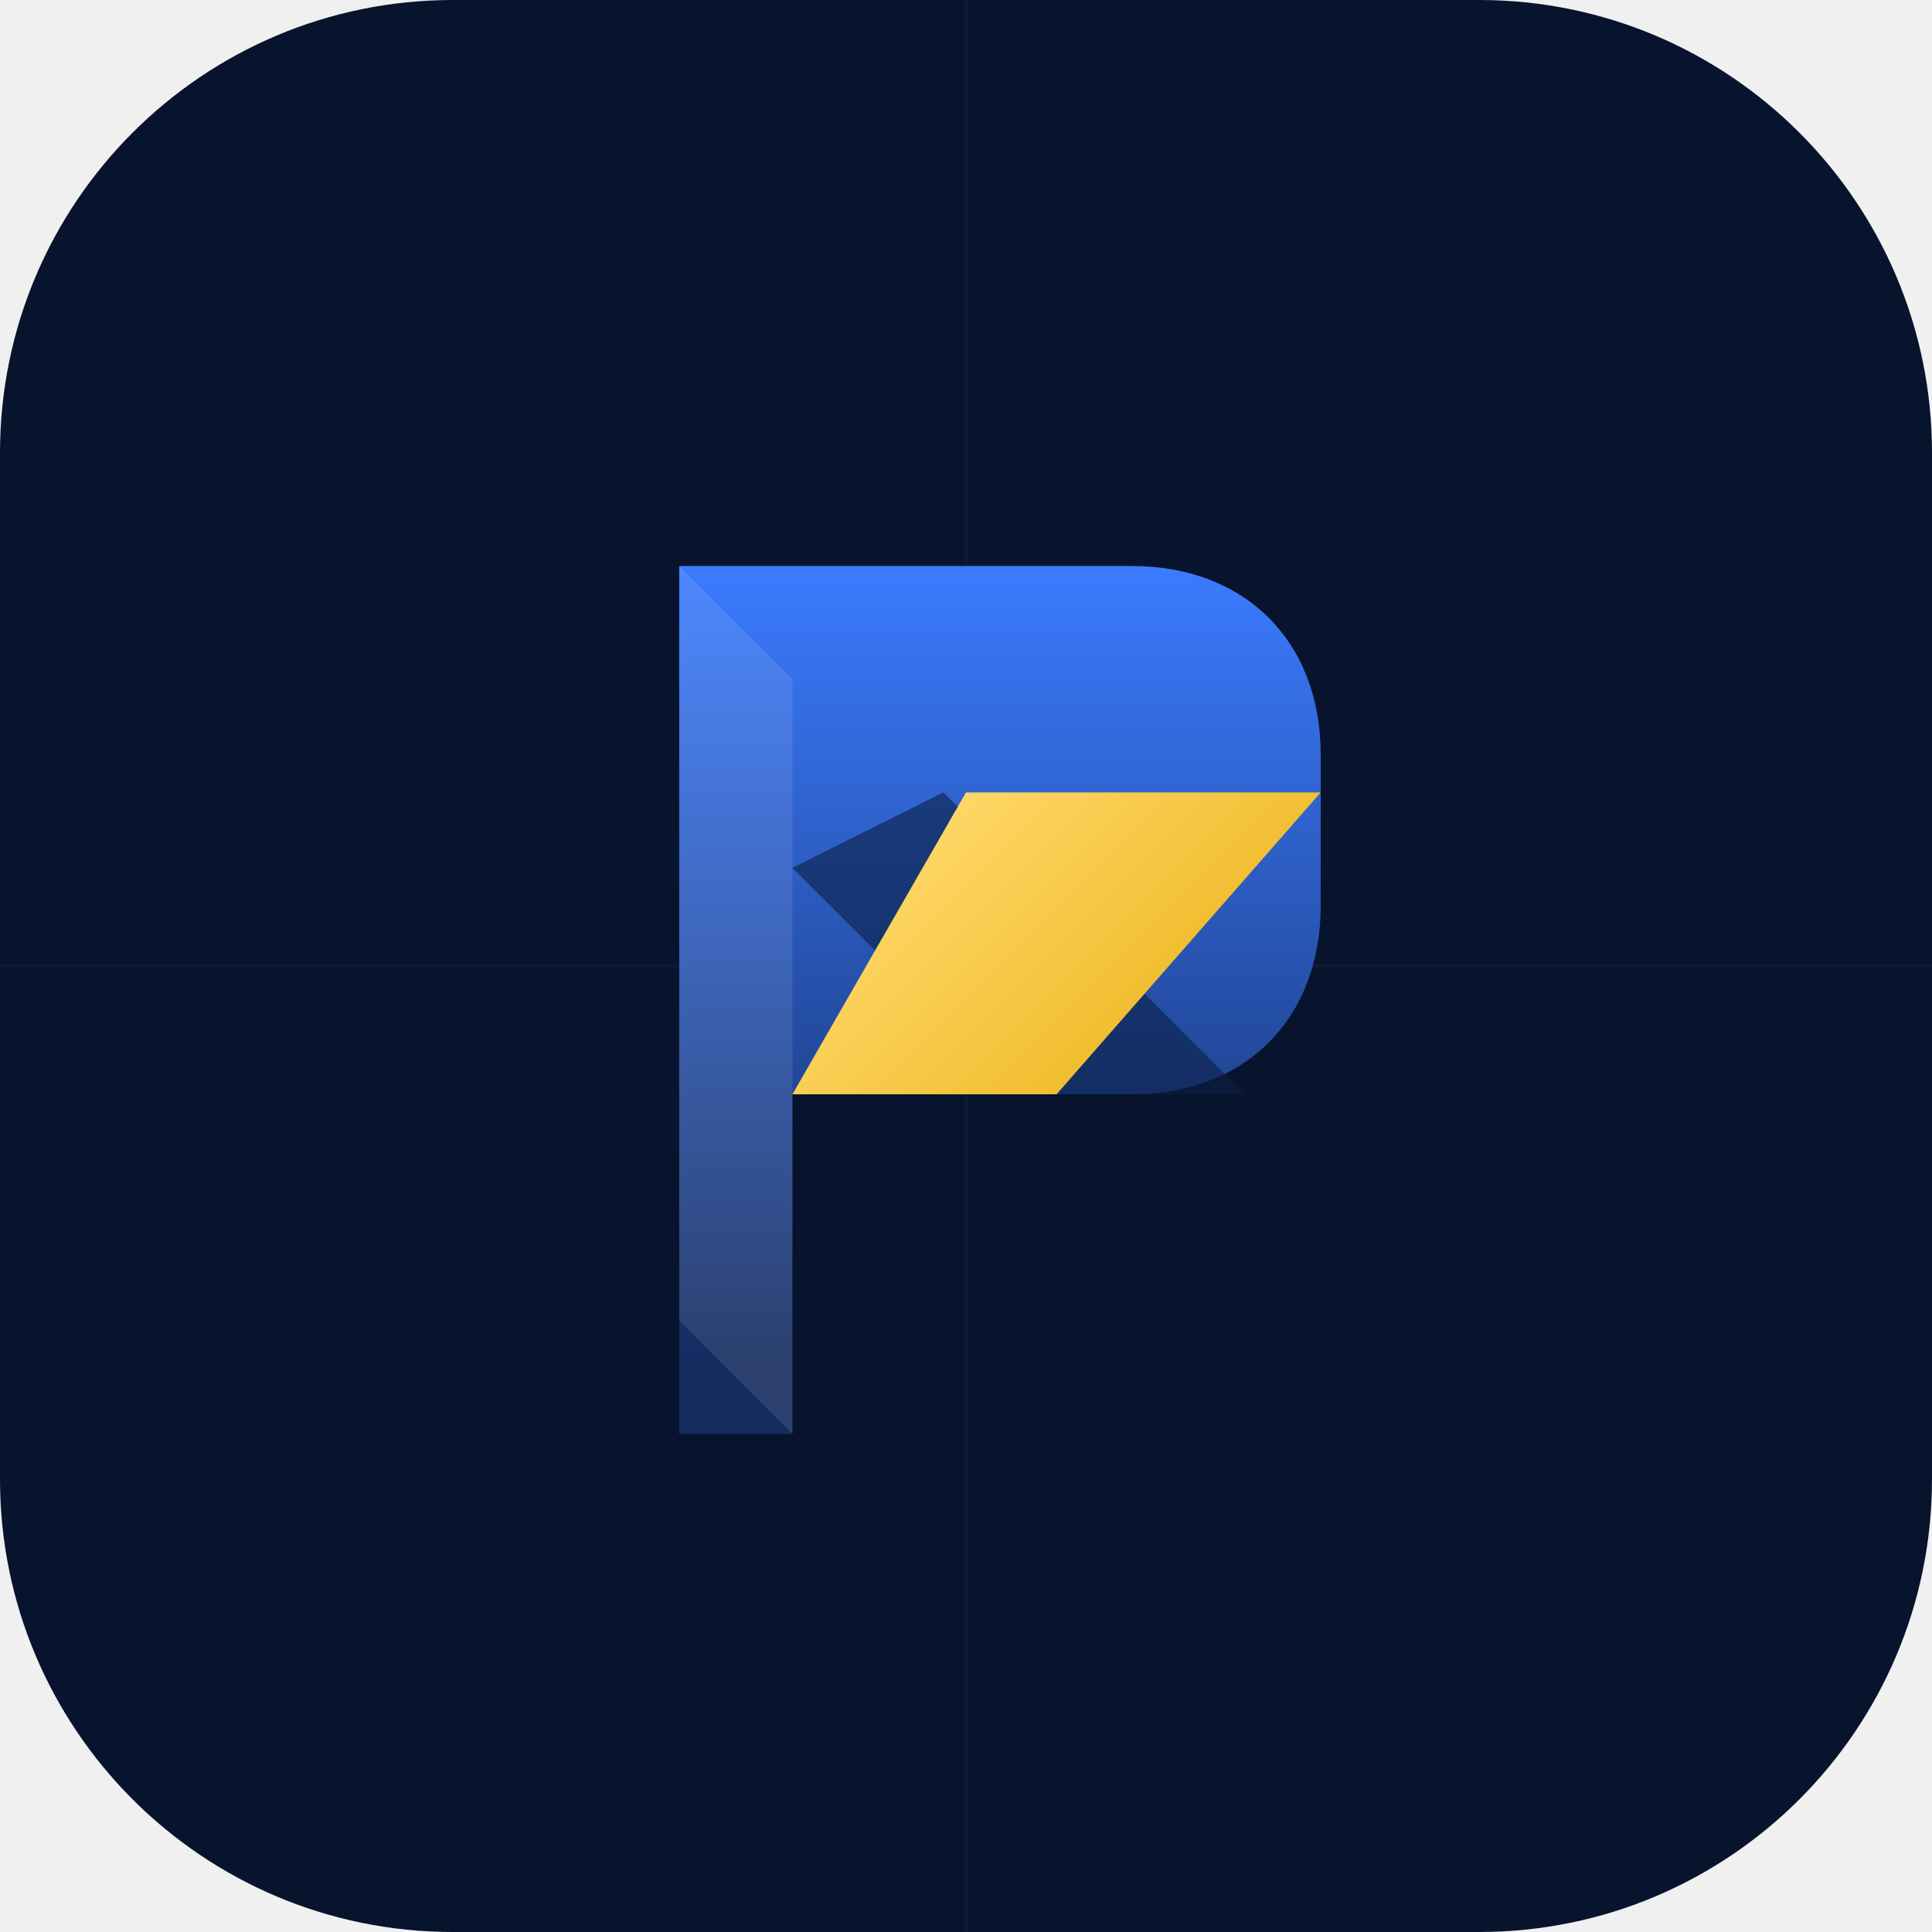
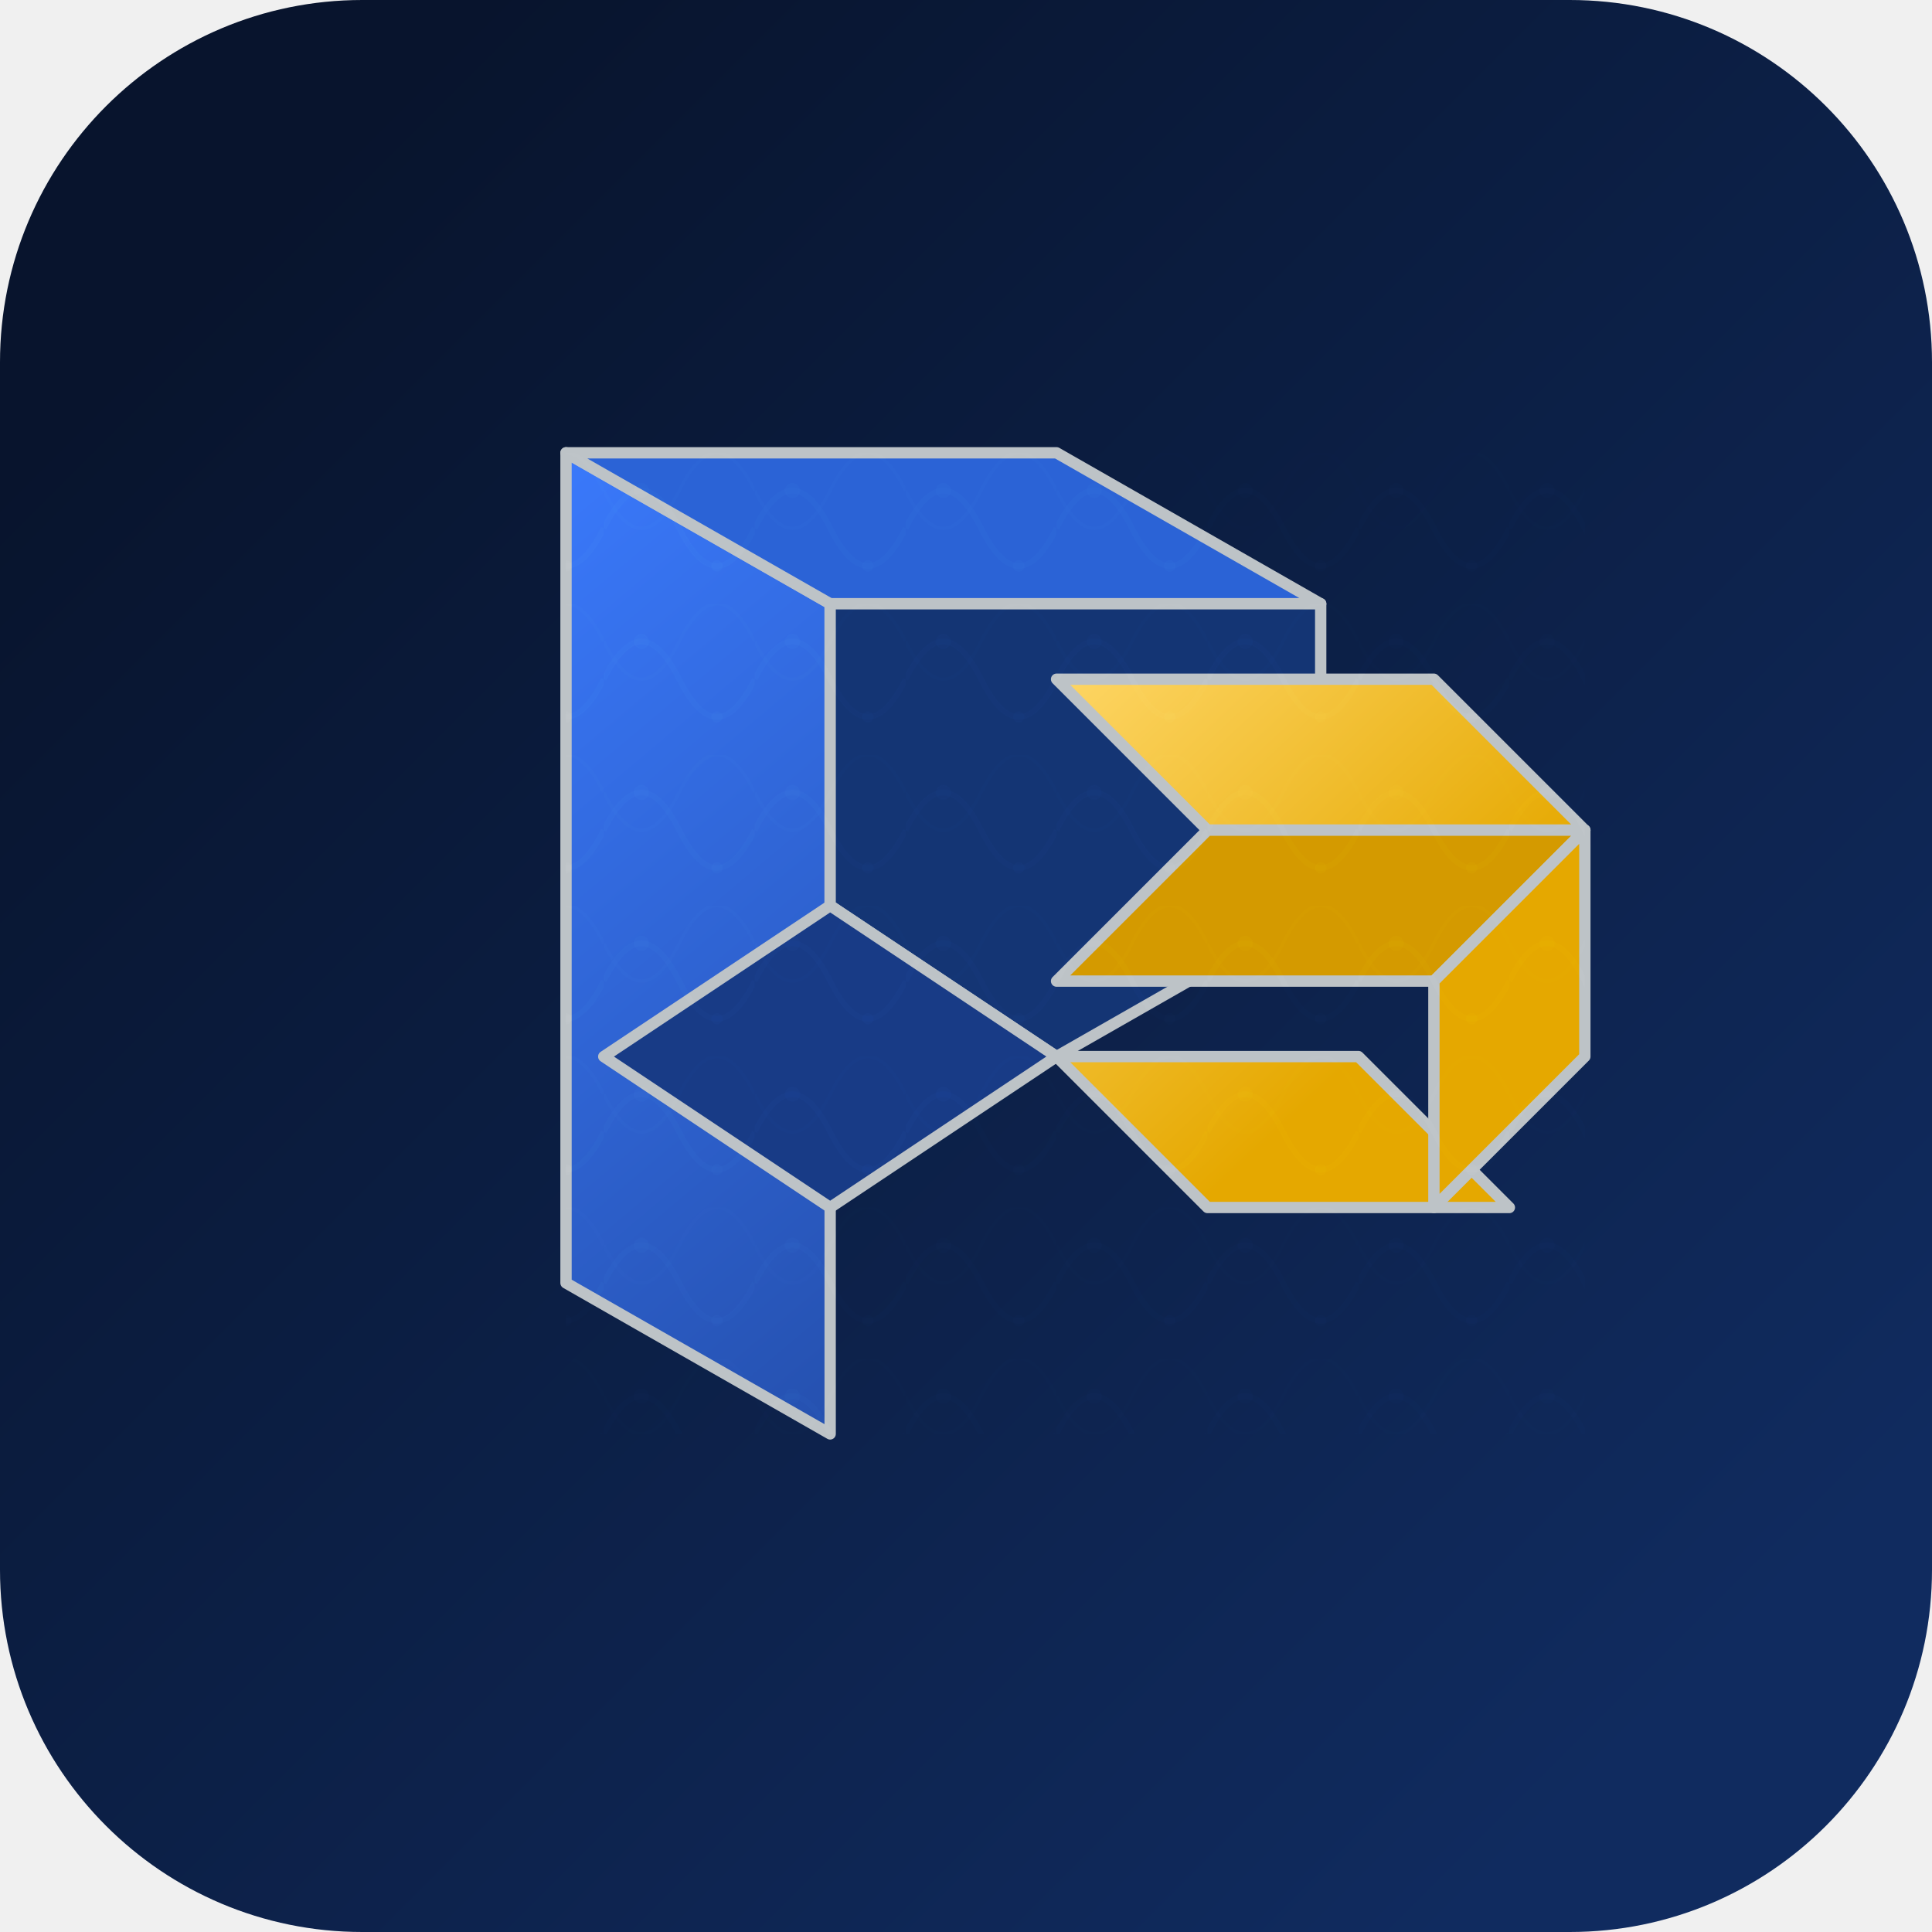
- <svg xmlns="http://www.w3.org/2000/svg" width="512" height="512" viewBox="0 0 512 512" fill="none">
+ <svg xmlns="http://www.w3.org/2000/svg" width="512" height="512" viewBox="0 0 512 512" fill="none" role="img" aria-label="PyFolds Origami Tech Icon">
  <defs>
-     <rect id="bg" width="512" height="512" rx="120" fill="#08142D" />
-     <linearGradient id="p_fold" x1="256" y1="150" x2="256" y2="362" gradientUnits="userSpaceOnUse">
+     <linearGradient id="bg_grad" x1="64" y1="64" x2="448" y2="448" gradientUnits="userSpaceOnUse">
+       <stop stop-color="#08142D" />
+       <stop offset="1" stop-color="#102B5F" />
+     </linearGradient>
+     <linearGradient id="core_blue" x1="140" y1="112" x2="372" y2="388" gradientUnits="userSpaceOnUse">
      <stop stop-color="#3B7BFF" />
-       <stop offset="1" stop-color="#142B5F" />
+       <stop offset="1" stop-color="#1C3F8E" />
    </linearGradient>
-     <linearGradient id="gold_accent" x1="230" y1="230" x2="330" y2="330" gradientUnits="userSpaceOnUse">
+     <linearGradient id="accent_gold" x1="236" y1="212" x2="328" y2="310" gradientUnits="userSpaceOnUse">
      <stop stop-color="#FFD86A" />
      <stop offset="1" stop-color="#E5A800" />
    </linearGradient>
+     <pattern id="rd-texture" x="0" y="0" width="40" height="40" patternUnits="userSpaceOnUse">
+       <path d="M0 20 Q 10 0, 20 20 T 40 20" stroke="white" stroke-width="1.5" opacity="0.1" fill="none" />
+       <path d="M0 10 Q 10 30, 20 10 T 40 10" stroke="white" stroke-width="1" opacity="0.05" fill="none" />
+       <circle cx="10" cy="10" r="2" fill="white" opacity="0.1" />
+       <circle cx="30" cy="30" r="1.5" fill="white" opacity="0.1" />
+     </pattern>
+     <mask id="texture-mask">
+       <rect x="0" y="0" width="512" height="512" fill="white" />
+       <rect x="0" y="0" width="512" height="512" fill="url(#rd-texture)" />
+     </mask>
  </defs>
-   <use href="#bg" />
-   <path d="M0 256H512M256 0V512" stroke="white" stroke-opacity="0.03" stroke-width="1" />
-   <path d="M180 150H300C330 150 350 170 350 200V240C350 270 330 290 300 290H210V380H180V150Z" fill="url(#p_fold)" />
-   <path d="M210 230L270 290H330L250 210L210 230Z" fill="#0A1F44" fill-opacity="0.6" />
-   <path d="M256 210L350 210L280 290L210 290L256 210Z" fill="url(#gold_accent)">
-     <animate attributeName="opacity" values="0.8;1;0.8" dur="4s" repeatCount="indefinite" />
-   </path>
-   <path d="M180 150L210 180V380L180 350V150Z" fill="white" fill-opacity="0.1" />
+   <rect x="0" y="0" width="512" height="512" rx="96" fill="url(#bg_grad)" />
+   <g stroke="#BDC3C7" stroke-width="3" stroke-linejoin="round" mask="url(#texture-mask)">
+     <path d="M150 120 L 220 160 V 380 L 150 340 V 120 Z" fill="url(#core_blue)" />
+     <path d="M150 120 L 280 120 L 350 160 L 220 160 L 150 120 Z" fill="#2B63D6" />
+     <path d="M350 160 V 240 L 280 280 L 220 240 V 160 L 350 160 Z" fill="#143574" />
+     <path d="M220 240 L 280 280 L 220 320 L 160 280 L 220 240 Z" fill="#183B86" />
+     <path d="M280 180 L 380 180 L 420 220 L 320 220 L 280 180 Z" fill="url(#accent_gold)" />
+     <path d="M320 220 L 420 220 L 380 260 L 280 260 L 320 220 Z" fill="#D49A00" />
+     <path d="M280 280 L 360 280 L 400 320 L 320 320 L 280 280 Z" fill="url(#accent_gold)" />
+     <path d="M420 220 V 280 L 380 320 V 260 L 420 220 Z" fill="#E5A800" />
+   </g>
+   <rect x="150" y="120" width="270" height="260" fill="url(#rd-texture)" opacity="0.3" style="mix-blend-mode: overlay; pointer-events: none;" />
</svg>
